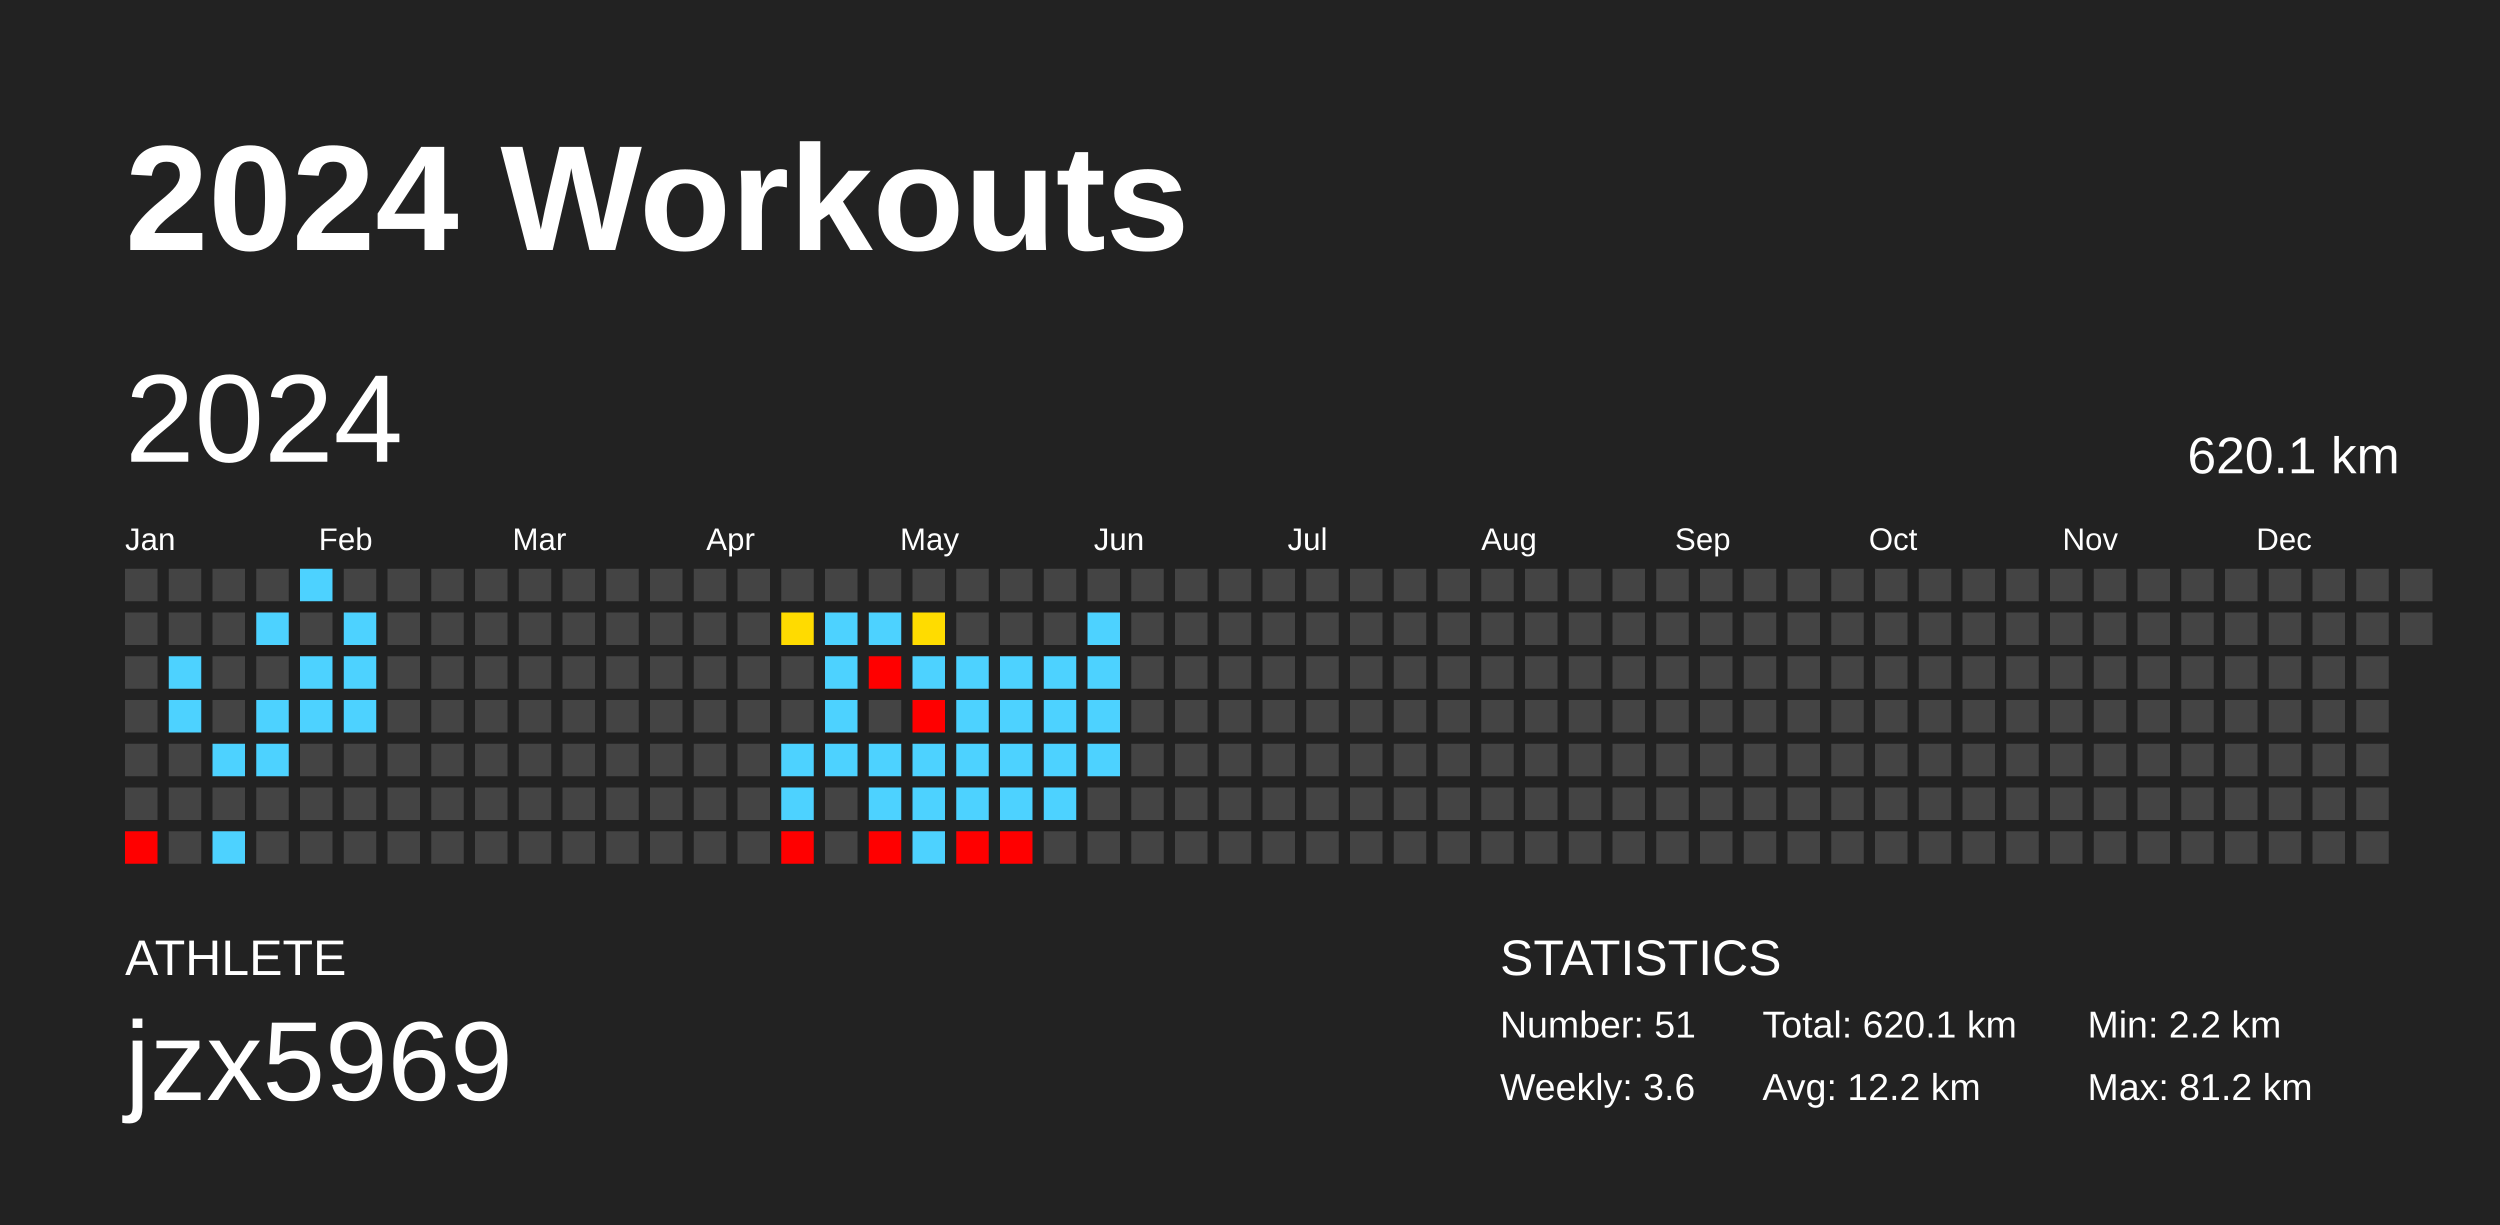
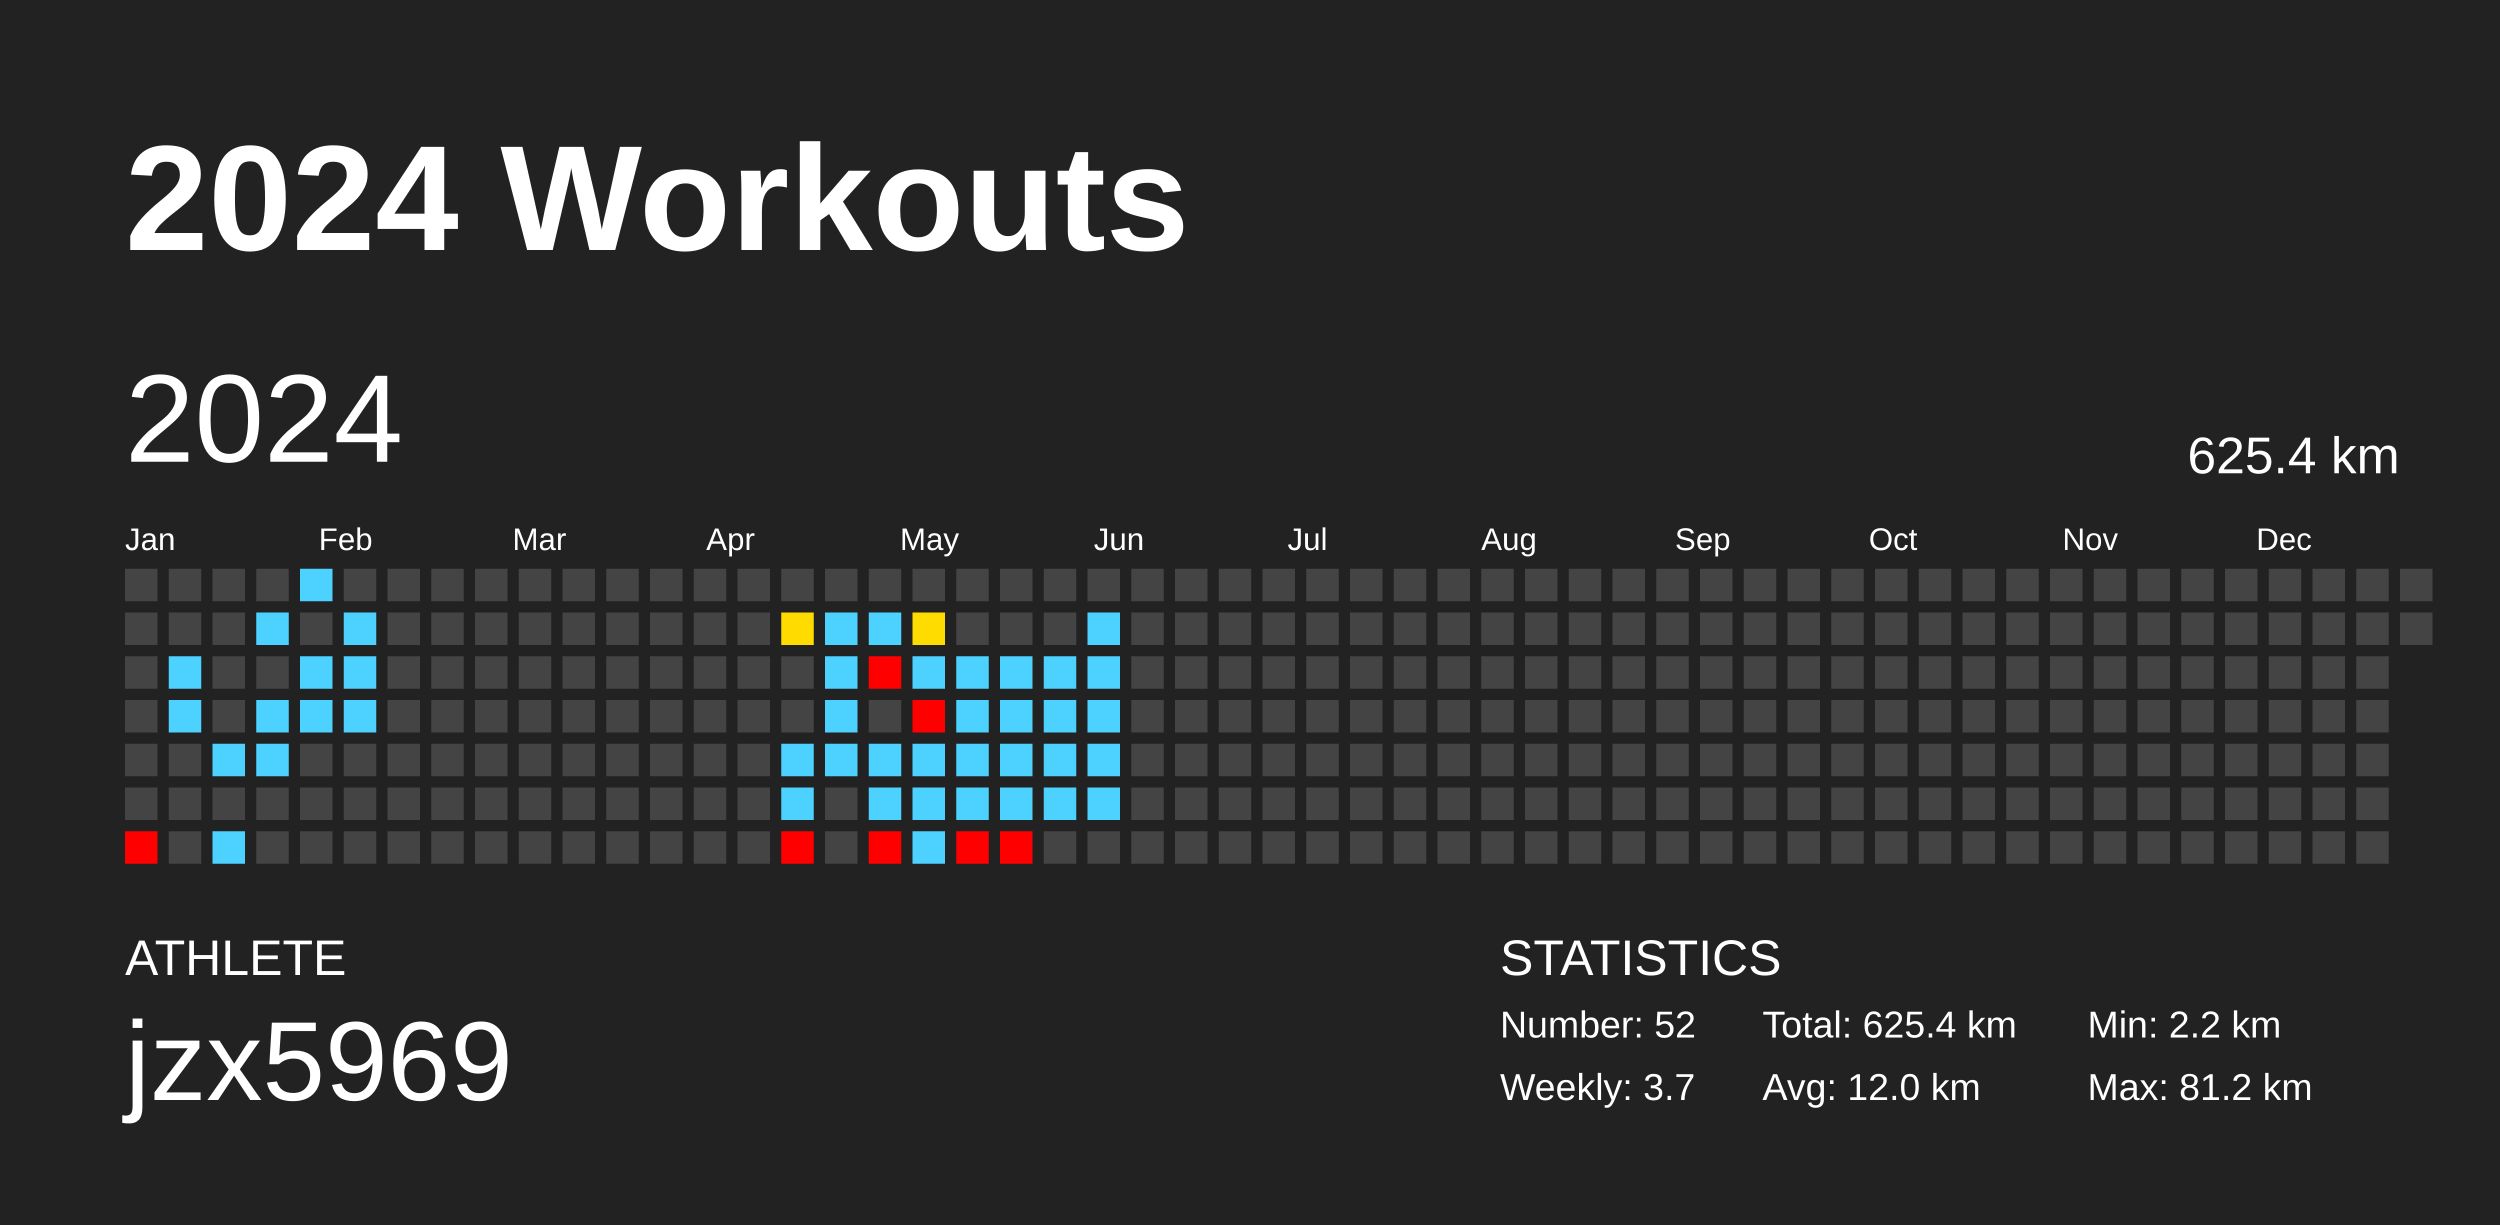
<svg xmlns="http://www.w3.org/2000/svg" baseProfile="full" height="98mm" version="1.1" viewBox="0,0,200,98" width="200mm">
  <defs />
  <rect fill="#222222" height="98" width="200" x="0" y="0" />
  <text fill="#FFFFFF" style="font-size:12px; font-family:Arial; font-weight:bold;" x="10" y="20">2024 Workouts</text>
  <text fill="#FFFFFF" style="font-size:4px; font-family:Arial" x="10" y="78">ATHLETE</text>
  <text fill="#FFFFFF" style="font-size:9px; font-family:Arial" x="10" y="88">jzx5969</text>
  <text fill="#FFFFFF" style="font-size:4px; font-family:Arial" x="120" y="78">STATISTICS</text>
-   <text fill="#FFFFFF" style="font-size:3px; font-family:Arial" x="120" y="83">Number: 51</text>
-   <text fill="#FFFFFF" style="font-size:3px; font-family:Arial" x="120" y="88">Weekly: 3.6</text>
-   <text fill="#FFFFFF" style="font-size:3px; font-family:Arial" x="141" y="83">Total: 620.1 km</text>
-   <text fill="#FFFFFF" style="font-size:3px; font-family:Arial" x="141" y="88">Avg: 12.2 km</text>
+   <text fill="#FFFFFF" style="font-size:3px; font-family:Arial" x="120" y="83">Number: 52</text>
+   <text fill="#FFFFFF" style="font-size:3px; font-family:Arial" x="120" y="88">Weekly: 3.7</text>
+   <text fill="#FFFFFF" style="font-size:3px; font-family:Arial" x="141" y="83">Total: 625.4 km</text>
+   <text fill="#FFFFFF" style="font-size:3px; font-family:Arial" x="141" y="88">Avg: 12.0 km</text>
  <text fill="#FFFFFF" style="font-size:3px; font-family:Arial" x="167" y="83">Min: 2.2 km</text>
  <text fill="#FFFFFF" style="font-size:3px; font-family:Arial" x="167" y="88">Max: 81.2 km</text>
  <text dominant-baseline="hanging" fill="#FFFFFF" style="font-size:10.0px; font-family:Arial;" x="10" y="30">2024</text>
-   <text dominant-baseline="hanging" fill="#FFFFFF" style="font-size:4.125px; font-family:Arial;" x="175" y="35">620.1 km</text>
+   <text dominant-baseline="hanging" fill="#FFFFFF" style="font-size:4.125px; font-family:Arial;" x="175" y="35">625.4 km</text>
  <text fill="#FFFFFF" style="font-size:2.5px; font-family:Arial" x="10.0" y="44">Jan</text>
  <text fill="#FFFFFF" style="font-size:2.5px; font-family:Arial" x="25.5" y="44">Feb</text>
  <text fill="#FFFFFF" style="font-size:2.5px; font-family:Arial" x="41.0" y="44">Mar</text>
  <text fill="#FFFFFF" style="font-size:2.5px; font-family:Arial" x="56.5" y="44">Apr</text>
  <text fill="#FFFFFF" style="font-size:2.5px; font-family:Arial" x="72.0" y="44">May</text>
  <text fill="#FFFFFF" style="font-size:2.5px; font-family:Arial" x="87.5" y="44">Jun</text>
  <text fill="#FFFFFF" style="font-size:2.5px; font-family:Arial" x="103.0" y="44">Jul</text>
  <text fill="#FFFFFF" style="font-size:2.5px; font-family:Arial" x="118.5" y="44">Aug</text>
  <text fill="#FFFFFF" style="font-size:2.5px; font-family:Arial" x="134.0" y="44">Sep</text>
  <text fill="#FFFFFF" style="font-size:2.5px; font-family:Arial" x="149.5" y="44">Oct</text>
  <text fill="#FFFFFF" style="font-size:2.5px; font-family:Arial" x="165.0" y="44">Nov</text>
  <text fill="#FFFFFF" style="font-size:2.5px; font-family:Arial" x="180.5" y="44">Dec</text>
  <rect fill="#444444" height="2.6" width="2.6" x="10.0" y="45.5" />
  <rect fill="#444444" height="2.6" width="2.6" x="10.0" y="49.0" />
  <rect fill="#444444" height="2.6" width="2.6" x="10.0" y="52.5" />
  <rect fill="#444444" height="2.6" width="2.6" x="10.0" y="56.0" />
  <rect fill="#444444" height="2.6" width="2.6" x="10.0" y="59.5" />
  <rect fill="#444444" height="2.6" width="2.6" x="10.0" y="63.0" />
  <rect fill="red" height="2.6" width="2.6" x="10.0" y="66.5" />
  <rect fill="#444444" height="2.6" width="2.6" x="13.5" y="45.5" />
  <rect fill="#444444" height="2.6" width="2.6" x="13.5" y="49.0" />
  <rect fill="#4dd2ff" height="2.6" width="2.6" x="13.5" y="52.5" />
  <rect fill="#4dd2ff" height="2.6" width="2.6" x="13.5" y="56.0" />
  <rect fill="#444444" height="2.6" width="2.6" x="13.5" y="59.5" />
  <rect fill="#444444" height="2.6" width="2.6" x="13.5" y="63.0" />
  <rect fill="#444444" height="2.6" width="2.6" x="13.5" y="66.5" />
  <rect fill="#444444" height="2.6" width="2.6" x="17.0" y="45.5" />
  <rect fill="#444444" height="2.6" width="2.6" x="17.0" y="49.0" />
  <rect fill="#444444" height="2.6" width="2.6" x="17.0" y="52.5" />
  <rect fill="#444444" height="2.6" width="2.6" x="17.0" y="56.0" />
  <rect fill="#4dd2ff" height="2.6" width="2.6" x="17.0" y="59.5" />
  <rect fill="#444444" height="2.6" width="2.6" x="17.0" y="63.0" />
  <rect fill="#4dd2ff" height="2.6" width="2.6" x="17.0" y="66.5" />
  <rect fill="#444444" height="2.6" width="2.6" x="20.5" y="45.5" />
  <rect fill="#4dd2ff" height="2.6" width="2.6" x="20.5" y="49.0" />
  <rect fill="#444444" height="2.6" width="2.6" x="20.5" y="52.5" />
  <rect fill="#4dd2ff" height="2.6" width="2.6" x="20.5" y="56.0" />
  <rect fill="#4dd2ff" height="2.6" width="2.6" x="20.5" y="59.5" />
  <rect fill="#444444" height="2.6" width="2.6" x="20.5" y="63.0" />
  <rect fill="#444444" height="2.6" width="2.6" x="20.5" y="66.5" />
  <rect fill="#4dd2ff" height="2.6" width="2.6" x="24.0" y="45.5" />
  <rect fill="#444444" height="2.6" width="2.6" x="24.0" y="49.0" />
  <rect fill="#4dd2ff" height="2.6" width="2.6" x="24.0" y="52.5" />
  <rect fill="#4dd2ff" height="2.6" width="2.6" x="24.0" y="56.0" />
  <rect fill="#444444" height="2.6" width="2.6" x="24.0" y="59.5" />
  <rect fill="#444444" height="2.6" width="2.6" x="24.0" y="63.0" />
  <rect fill="#444444" height="2.6" width="2.6" x="24.0" y="66.5" />
  <rect fill="#444444" height="2.6" width="2.6" x="27.5" y="45.5" />
  <rect fill="#4dd2ff" height="2.6" width="2.6" x="27.5" y="49.0" />
  <rect fill="#4dd2ff" height="2.6" width="2.6" x="27.5" y="52.5" />
  <rect fill="#4dd2ff" height="2.6" width="2.6" x="27.5" y="56.0" />
  <rect fill="#444444" height="2.6" width="2.6" x="27.5" y="59.5" />
  <rect fill="#444444" height="2.6" width="2.6" x="27.5" y="63.0" />
  <rect fill="#444444" height="2.6" width="2.6" x="27.5" y="66.5" />
  <rect fill="#444444" height="2.6" width="2.6" x="31.0" y="45.5" />
  <rect fill="#444444" height="2.6" width="2.6" x="31.0" y="49.0" />
  <rect fill="#444444" height="2.6" width="2.6" x="31.0" y="52.5" />
  <rect fill="#444444" height="2.6" width="2.6" x="31.0" y="56.0" />
  <rect fill="#444444" height="2.6" width="2.6" x="31.0" y="59.5" />
  <rect fill="#444444" height="2.6" width="2.6" x="31.0" y="63.0" />
  <rect fill="#444444" height="2.6" width="2.6" x="31.0" y="66.5" />
  <rect fill="#444444" height="2.6" width="2.6" x="34.5" y="45.5" />
  <rect fill="#444444" height="2.6" width="2.6" x="34.5" y="49.0" />
  <rect fill="#444444" height="2.6" width="2.6" x="34.5" y="52.5" />
  <rect fill="#444444" height="2.6" width="2.6" x="34.5" y="56.0" />
  <rect fill="#444444" height="2.6" width="2.6" x="34.5" y="59.5" />
  <rect fill="#444444" height="2.6" width="2.6" x="34.5" y="63.0" />
  <rect fill="#444444" height="2.6" width="2.6" x="34.5" y="66.5" />
  <rect fill="#444444" height="2.6" width="2.6" x="38.0" y="45.5" />
  <rect fill="#444444" height="2.6" width="2.6" x="38.0" y="49.0" />
  <rect fill="#444444" height="2.6" width="2.6" x="38.0" y="52.5" />
  <rect fill="#444444" height="2.6" width="2.6" x="38.0" y="56.0" />
  <rect fill="#444444" height="2.6" width="2.6" x="38.0" y="59.5" />
  <rect fill="#444444" height="2.6" width="2.6" x="38.0" y="63.0" />
  <rect fill="#444444" height="2.6" width="2.6" x="38.0" y="66.5" />
  <rect fill="#444444" height="2.6" width="2.6" x="41.5" y="45.5" />
  <rect fill="#444444" height="2.6" width="2.6" x="41.5" y="49.0" />
  <rect fill="#444444" height="2.6" width="2.6" x="41.5" y="52.5" />
  <rect fill="#444444" height="2.6" width="2.6" x="41.5" y="56.0" />
  <rect fill="#444444" height="2.6" width="2.6" x="41.5" y="59.5" />
  <rect fill="#444444" height="2.6" width="2.6" x="41.5" y="63.0" />
  <rect fill="#444444" height="2.6" width="2.6" x="41.5" y="66.5" />
  <rect fill="#444444" height="2.6" width="2.6" x="45.0" y="45.5" />
  <rect fill="#444444" height="2.6" width="2.6" x="45.0" y="49.0" />
  <rect fill="#444444" height="2.6" width="2.6" x="45.0" y="52.5" />
  <rect fill="#444444" height="2.6" width="2.6" x="45.0" y="56.0" />
  <rect fill="#444444" height="2.6" width="2.6" x="45.0" y="59.5" />
  <rect fill="#444444" height="2.6" width="2.6" x="45.0" y="63.0" />
  <rect fill="#444444" height="2.6" width="2.6" x="45.0" y="66.5" />
  <rect fill="#444444" height="2.6" width="2.6" x="48.5" y="45.5" />
  <rect fill="#444444" height="2.6" width="2.6" x="48.5" y="49.0" />
  <rect fill="#444444" height="2.6" width="2.6" x="48.5" y="52.5" />
  <rect fill="#444444" height="2.6" width="2.6" x="48.5" y="56.0" />
  <rect fill="#444444" height="2.6" width="2.6" x="48.5" y="59.5" />
  <rect fill="#444444" height="2.6" width="2.6" x="48.5" y="63.0" />
  <rect fill="#444444" height="2.6" width="2.6" x="48.5" y="66.5" />
  <rect fill="#444444" height="2.6" width="2.6" x="52.0" y="45.5" />
  <rect fill="#444444" height="2.6" width="2.6" x="52.0" y="49.0" />
  <rect fill="#444444" height="2.6" width="2.6" x="52.0" y="52.5" />
  <rect fill="#444444" height="2.6" width="2.6" x="52.0" y="56.0" />
  <rect fill="#444444" height="2.6" width="2.6" x="52.0" y="59.5" />
  <rect fill="#444444" height="2.6" width="2.6" x="52.0" y="63.0" />
  <rect fill="#444444" height="2.6" width="2.6" x="52.0" y="66.5" />
  <rect fill="#444444" height="2.6" width="2.6" x="55.5" y="45.5" />
  <rect fill="#444444" height="2.6" width="2.6" x="55.5" y="49.0" />
  <rect fill="#444444" height="2.6" width="2.6" x="55.5" y="52.5" />
  <rect fill="#444444" height="2.6" width="2.6" x="55.5" y="56.0" />
  <rect fill="#444444" height="2.6" width="2.6" x="55.5" y="59.5" />
  <rect fill="#444444" height="2.6" width="2.6" x="55.5" y="63.0" />
  <rect fill="#444444" height="2.6" width="2.6" x="55.5" y="66.5" />
  <rect fill="#444444" height="2.6" width="2.6" x="59.0" y="45.5" />
  <rect fill="#444444" height="2.6" width="2.6" x="59.0" y="49.0" />
  <rect fill="#444444" height="2.6" width="2.6" x="59.0" y="52.5" />
  <rect fill="#444444" height="2.6" width="2.6" x="59.0" y="56.0" />
  <rect fill="#444444" height="2.6" width="2.6" x="59.0" y="59.5" />
  <rect fill="#444444" height="2.6" width="2.6" x="59.0" y="63.0" />
  <rect fill="#444444" height="2.6" width="2.6" x="59.0" y="66.5" />
  <rect fill="#444444" height="2.6" width="2.6" x="62.5" y="45.5" />
  <rect fill="#ffdb00" height="2.6" width="2.6" x="62.5" y="49.0" />
  <rect fill="#444444" height="2.6" width="2.6" x="62.5" y="52.5" />
  <rect fill="#444444" height="2.6" width="2.6" x="62.5" y="56.0" />
  <rect fill="#4dd2ff" height="2.6" width="2.6" x="62.5" y="59.5" />
  <rect fill="#4dd2ff" height="2.6" width="2.6" x="62.5" y="63.0" />
  <rect fill="red" height="2.6" width="2.6" x="62.5" y="66.5" />
  <rect fill="#444444" height="2.6" width="2.6" x="66.0" y="45.5" />
  <rect fill="#4dd2ff" height="2.6" width="2.6" x="66.0" y="49.0" />
  <rect fill="#4dd2ff" height="2.6" width="2.6" x="66.0" y="52.5" />
  <rect fill="#4dd2ff" height="2.6" width="2.6" x="66.0" y="56.0" />
  <rect fill="#4dd2ff" height="2.6" width="2.6" x="66.0" y="59.5" />
  <rect fill="#444444" height="2.6" width="2.6" x="66.0" y="63.0" />
  <rect fill="#444444" height="2.6" width="2.6" x="66.0" y="66.5" />
  <rect fill="#444444" height="2.6" width="2.6" x="69.5" y="45.5" />
  <rect fill="#4dd2ff" height="2.6" width="2.6" x="69.5" y="49.0" />
  <rect fill="red" height="2.6" width="2.6" x="69.5" y="52.5" />
  <rect fill="#444444" height="2.6" width="2.6" x="69.5" y="56.0" />
  <rect fill="#4dd2ff" height="2.6" width="2.6" x="69.5" y="59.5" />
  <rect fill="#4dd2ff" height="2.6" width="2.6" x="69.5" y="63.0" />
  <rect fill="red" height="2.6" width="2.6" x="69.5" y="66.5" />
  <rect fill="#444444" height="2.6" width="2.6" x="73.0" y="45.5" />
  <rect fill="#ffdc00" height="2.6" width="2.6" x="73.0" y="49.0" />
  <rect fill="#4dd2ff" height="2.6" width="2.6" x="73.0" y="52.5" />
  <rect fill="red" height="2.6" width="2.6" x="73.0" y="56.0" />
  <rect fill="#4dd2ff" height="2.6" width="2.6" x="73.0" y="59.5" />
  <rect fill="#4dd2ff" height="2.6" width="2.6" x="73.0" y="63.0" />
  <rect fill="#4dd2ff" height="2.6" width="2.6" x="73.0" y="66.5" />
  <rect fill="#444444" height="2.6" width="2.6" x="76.5" y="45.5" />
  <rect fill="#444444" height="2.6" width="2.6" x="76.5" y="49.0" />
  <rect fill="#4dd2ff" height="2.6" width="2.6" x="76.5" y="52.5" />
  <rect fill="#4dd2ff" height="2.6" width="2.6" x="76.5" y="56.0" />
  <rect fill="#4dd2ff" height="2.6" width="2.6" x="76.5" y="59.5" />
  <rect fill="#4dd2ff" height="2.6" width="2.6" x="76.5" y="63.0" />
  <rect fill="red" height="2.6" width="2.6" x="76.5" y="66.5" />
  <rect fill="#444444" height="2.6" width="2.6" x="80.0" y="45.5" />
  <rect fill="#444444" height="2.6" width="2.6" x="80.0" y="49.0" />
  <rect fill="#4dd2ff" height="2.6" width="2.6" x="80.0" y="52.5" />
  <rect fill="#4dd2ff" height="2.6" width="2.6" x="80.0" y="56.0" />
  <rect fill="#4dd2ff" height="2.6" width="2.6" x="80.0" y="59.5" />
  <rect fill="#4dd2ff" height="2.6" width="2.6" x="80.0" y="63.0" />
  <rect fill="red" height="2.6" width="2.6" x="80.0" y="66.5" />
  <rect fill="#444444" height="2.6" width="2.6" x="83.5" y="45.5" />
  <rect fill="#444444" height="2.6" width="2.6" x="83.5" y="49.0" />
  <rect fill="#4dd2ff" height="2.6" width="2.6" x="83.5" y="52.5" />
  <rect fill="#4dd2ff" height="2.6" width="2.6" x="83.5" y="56.0" />
  <rect fill="#4dd2ff" height="2.6" width="2.6" x="83.5" y="59.5" />
  <rect fill="#4dd2ff" height="2.6" width="2.6" x="83.5" y="63.0" />
  <rect fill="#444444" height="2.6" width="2.6" x="83.5" y="66.5" />
  <rect fill="#444444" height="2.6" width="2.6" x="87.0" y="45.5" />
  <rect fill="#4dd2ff" height="2.6" width="2.6" x="87.0" y="49.0" />
  <rect fill="#4dd2ff" height="2.6" width="2.6" x="87.0" y="52.5" />
  <rect fill="#4dd2ff" height="2.6" width="2.6" x="87.0" y="56.0" />
  <rect fill="#4dd2ff" height="2.6" width="2.6" x="87.0" y="59.5" />
-   <rect fill="#444444" height="2.6" width="2.6" x="87.0" y="63.0" />
+   <rect fill="#4dd2ff" height="2.6" width="2.6" x="87.0" y="63.0" />
  <rect fill="#444444" height="2.6" width="2.6" x="87.0" y="66.5" />
  <rect fill="#444444" height="2.6" width="2.6" x="90.5" y="45.5" />
  <rect fill="#444444" height="2.6" width="2.6" x="90.5" y="49.0" />
  <rect fill="#444444" height="2.6" width="2.6" x="90.5" y="52.5" />
  <rect fill="#444444" height="2.6" width="2.6" x="90.5" y="56.0" />
  <rect fill="#444444" height="2.6" width="2.6" x="90.5" y="59.5" />
  <rect fill="#444444" height="2.6" width="2.6" x="90.5" y="63.0" />
  <rect fill="#444444" height="2.6" width="2.6" x="90.5" y="66.5" />
  <rect fill="#444444" height="2.6" width="2.6" x="94.0" y="45.5" />
  <rect fill="#444444" height="2.6" width="2.6" x="94.0" y="49.0" />
  <rect fill="#444444" height="2.6" width="2.6" x="94.0" y="52.5" />
  <rect fill="#444444" height="2.6" width="2.6" x="94.0" y="56.0" />
  <rect fill="#444444" height="2.6" width="2.6" x="94.0" y="59.5" />
  <rect fill="#444444" height="2.6" width="2.6" x="94.0" y="63.0" />
  <rect fill="#444444" height="2.6" width="2.6" x="94.0" y="66.5" />
  <rect fill="#444444" height="2.6" width="2.6" x="97.5" y="45.5" />
  <rect fill="#444444" height="2.6" width="2.6" x="97.5" y="49.0" />
  <rect fill="#444444" height="2.6" width="2.6" x="97.5" y="52.5" />
  <rect fill="#444444" height="2.6" width="2.6" x="97.5" y="56.0" />
  <rect fill="#444444" height="2.6" width="2.6" x="97.5" y="59.5" />
  <rect fill="#444444" height="2.6" width="2.6" x="97.5" y="63.0" />
  <rect fill="#444444" height="2.6" width="2.6" x="97.5" y="66.5" />
  <rect fill="#444444" height="2.6" width="2.6" x="101.0" y="45.5" />
  <rect fill="#444444" height="2.6" width="2.6" x="101.0" y="49.0" />
  <rect fill="#444444" height="2.6" width="2.6" x="101.0" y="52.5" />
  <rect fill="#444444" height="2.6" width="2.6" x="101.0" y="56.0" />
  <rect fill="#444444" height="2.6" width="2.6" x="101.0" y="59.5" />
  <rect fill="#444444" height="2.6" width="2.6" x="101.0" y="63.0" />
  <rect fill="#444444" height="2.6" width="2.6" x="101.0" y="66.5" />
  <rect fill="#444444" height="2.6" width="2.6" x="104.5" y="45.5" />
  <rect fill="#444444" height="2.6" width="2.6" x="104.5" y="49.0" />
  <rect fill="#444444" height="2.6" width="2.6" x="104.5" y="52.5" />
  <rect fill="#444444" height="2.6" width="2.6" x="104.5" y="56.0" />
  <rect fill="#444444" height="2.6" width="2.6" x="104.5" y="59.5" />
  <rect fill="#444444" height="2.6" width="2.6" x="104.5" y="63.0" />
  <rect fill="#444444" height="2.6" width="2.6" x="104.5" y="66.5" />
  <rect fill="#444444" height="2.6" width="2.6" x="108.0" y="45.5" />
  <rect fill="#444444" height="2.6" width="2.6" x="108.0" y="49.0" />
  <rect fill="#444444" height="2.6" width="2.6" x="108.0" y="52.5" />
  <rect fill="#444444" height="2.6" width="2.6" x="108.0" y="56.0" />
  <rect fill="#444444" height="2.6" width="2.6" x="108.0" y="59.5" />
  <rect fill="#444444" height="2.6" width="2.6" x="108.0" y="63.0" />
  <rect fill="#444444" height="2.6" width="2.6" x="108.0" y="66.5" />
  <rect fill="#444444" height="2.6" width="2.6" x="111.5" y="45.5" />
  <rect fill="#444444" height="2.6" width="2.6" x="111.5" y="49.0" />
  <rect fill="#444444" height="2.6" width="2.6" x="111.5" y="52.5" />
  <rect fill="#444444" height="2.6" width="2.6" x="111.5" y="56.0" />
  <rect fill="#444444" height="2.6" width="2.6" x="111.5" y="59.5" />
  <rect fill="#444444" height="2.6" width="2.6" x="111.5" y="63.0" />
  <rect fill="#444444" height="2.6" width="2.6" x="111.5" y="66.5" />
  <rect fill="#444444" height="2.6" width="2.6" x="115.0" y="45.5" />
  <rect fill="#444444" height="2.6" width="2.6" x="115.0" y="49.0" />
  <rect fill="#444444" height="2.6" width="2.6" x="115.0" y="52.5" />
  <rect fill="#444444" height="2.6" width="2.6" x="115.0" y="56.0" />
  <rect fill="#444444" height="2.6" width="2.6" x="115.0" y="59.5" />
  <rect fill="#444444" height="2.6" width="2.6" x="115.0" y="63.0" />
  <rect fill="#444444" height="2.6" width="2.6" x="115.0" y="66.5" />
  <rect fill="#444444" height="2.6" width="2.6" x="118.5" y="45.5" />
  <rect fill="#444444" height="2.6" width="2.6" x="118.5" y="49.0" />
  <rect fill="#444444" height="2.6" width="2.6" x="118.5" y="52.5" />
  <rect fill="#444444" height="2.6" width="2.6" x="118.5" y="56.0" />
  <rect fill="#444444" height="2.6" width="2.6" x="118.5" y="59.5" />
  <rect fill="#444444" height="2.6" width="2.6" x="118.5" y="63.0" />
  <rect fill="#444444" height="2.6" width="2.6" x="118.5" y="66.5" />
  <rect fill="#444444" height="2.6" width="2.6" x="122.0" y="45.5" />
  <rect fill="#444444" height="2.6" width="2.6" x="122.0" y="49.0" />
  <rect fill="#444444" height="2.6" width="2.6" x="122.0" y="52.5" />
  <rect fill="#444444" height="2.6" width="2.6" x="122.0" y="56.0" />
  <rect fill="#444444" height="2.6" width="2.6" x="122.0" y="59.5" />
  <rect fill="#444444" height="2.6" width="2.6" x="122.0" y="63.0" />
  <rect fill="#444444" height="2.6" width="2.6" x="122.0" y="66.5" />
  <rect fill="#444444" height="2.6" width="2.6" x="125.5" y="45.5" />
  <rect fill="#444444" height="2.6" width="2.6" x="125.5" y="49.0" />
  <rect fill="#444444" height="2.6" width="2.6" x="125.5" y="52.5" />
  <rect fill="#444444" height="2.6" width="2.6" x="125.5" y="56.0" />
  <rect fill="#444444" height="2.6" width="2.6" x="125.5" y="59.5" />
  <rect fill="#444444" height="2.6" width="2.6" x="125.5" y="63.0" />
  <rect fill="#444444" height="2.6" width="2.6" x="125.5" y="66.5" />
  <rect fill="#444444" height="2.6" width="2.6" x="129.0" y="45.5" />
  <rect fill="#444444" height="2.6" width="2.6" x="129.0" y="49.0" />
  <rect fill="#444444" height="2.6" width="2.6" x="129.0" y="52.5" />
  <rect fill="#444444" height="2.6" width="2.6" x="129.0" y="56.0" />
  <rect fill="#444444" height="2.6" width="2.6" x="129.0" y="59.5" />
  <rect fill="#444444" height="2.6" width="2.6" x="129.0" y="63.0" />
  <rect fill="#444444" height="2.6" width="2.6" x="129.0" y="66.5" />
  <rect fill="#444444" height="2.6" width="2.6" x="132.5" y="45.5" />
  <rect fill="#444444" height="2.6" width="2.6" x="132.5" y="49.0" />
  <rect fill="#444444" height="2.6" width="2.6" x="132.5" y="52.5" />
  <rect fill="#444444" height="2.6" width="2.6" x="132.5" y="56.0" />
  <rect fill="#444444" height="2.6" width="2.6" x="132.5" y="59.5" />
  <rect fill="#444444" height="2.6" width="2.6" x="132.5" y="63.0" />
  <rect fill="#444444" height="2.6" width="2.6" x="132.5" y="66.5" />
  <rect fill="#444444" height="2.6" width="2.6" x="136.0" y="45.5" />
  <rect fill="#444444" height="2.6" width="2.6" x="136.0" y="49.0" />
  <rect fill="#444444" height="2.6" width="2.6" x="136.0" y="52.5" />
  <rect fill="#444444" height="2.6" width="2.6" x="136.0" y="56.0" />
  <rect fill="#444444" height="2.6" width="2.6" x="136.0" y="59.5" />
  <rect fill="#444444" height="2.6" width="2.6" x="136.0" y="63.0" />
  <rect fill="#444444" height="2.6" width="2.6" x="136.0" y="66.5" />
  <rect fill="#444444" height="2.6" width="2.6" x="139.5" y="45.5" />
  <rect fill="#444444" height="2.6" width="2.6" x="139.5" y="49.0" />
  <rect fill="#444444" height="2.6" width="2.6" x="139.5" y="52.5" />
  <rect fill="#444444" height="2.6" width="2.6" x="139.5" y="56.0" />
  <rect fill="#444444" height="2.6" width="2.6" x="139.5" y="59.5" />
  <rect fill="#444444" height="2.6" width="2.6" x="139.5" y="63.0" />
  <rect fill="#444444" height="2.6" width="2.6" x="139.5" y="66.5" />
  <rect fill="#444444" height="2.6" width="2.6" x="143.0" y="45.5" />
  <rect fill="#444444" height="2.6" width="2.6" x="143.0" y="49.0" />
  <rect fill="#444444" height="2.6" width="2.6" x="143.0" y="52.5" />
  <rect fill="#444444" height="2.6" width="2.6" x="143.0" y="56.0" />
  <rect fill="#444444" height="2.6" width="2.6" x="143.0" y="59.5" />
  <rect fill="#444444" height="2.6" width="2.6" x="143.0" y="63.0" />
  <rect fill="#444444" height="2.6" width="2.6" x="143.0" y="66.5" />
  <rect fill="#444444" height="2.6" width="2.6" x="146.5" y="45.5" />
  <rect fill="#444444" height="2.6" width="2.6" x="146.5" y="49.0" />
  <rect fill="#444444" height="2.6" width="2.6" x="146.5" y="52.5" />
  <rect fill="#444444" height="2.6" width="2.6" x="146.5" y="56.0" />
  <rect fill="#444444" height="2.6" width="2.6" x="146.5" y="59.5" />
  <rect fill="#444444" height="2.6" width="2.6" x="146.5" y="63.0" />
  <rect fill="#444444" height="2.6" width="2.6" x="146.5" y="66.5" />
  <rect fill="#444444" height="2.6" width="2.6" x="150.0" y="45.5" />
  <rect fill="#444444" height="2.6" width="2.6" x="150.0" y="49.0" />
  <rect fill="#444444" height="2.6" width="2.6" x="150.0" y="52.5" />
  <rect fill="#444444" height="2.6" width="2.6" x="150.0" y="56.0" />
  <rect fill="#444444" height="2.6" width="2.6" x="150.0" y="59.5" />
  <rect fill="#444444" height="2.6" width="2.6" x="150.0" y="63.0" />
  <rect fill="#444444" height="2.6" width="2.6" x="150.0" y="66.5" />
  <rect fill="#444444" height="2.6" width="2.6" x="153.5" y="45.5" />
  <rect fill="#444444" height="2.6" width="2.6" x="153.5" y="49.0" />
  <rect fill="#444444" height="2.6" width="2.6" x="153.5" y="52.5" />
  <rect fill="#444444" height="2.6" width="2.6" x="153.5" y="56.0" />
  <rect fill="#444444" height="2.6" width="2.6" x="153.5" y="59.5" />
  <rect fill="#444444" height="2.6" width="2.6" x="153.5" y="63.0" />
  <rect fill="#444444" height="2.6" width="2.6" x="153.5" y="66.5" />
  <rect fill="#444444" height="2.6" width="2.6" x="157.0" y="45.5" />
  <rect fill="#444444" height="2.6" width="2.6" x="157.0" y="49.0" />
  <rect fill="#444444" height="2.6" width="2.6" x="157.0" y="52.5" />
  <rect fill="#444444" height="2.6" width="2.6" x="157.0" y="56.0" />
  <rect fill="#444444" height="2.6" width="2.6" x="157.0" y="59.5" />
  <rect fill="#444444" height="2.6" width="2.6" x="157.0" y="63.0" />
  <rect fill="#444444" height="2.6" width="2.6" x="157.0" y="66.5" />
  <rect fill="#444444" height="2.6" width="2.6" x="160.5" y="45.5" />
  <rect fill="#444444" height="2.6" width="2.6" x="160.5" y="49.0" />
  <rect fill="#444444" height="2.6" width="2.6" x="160.5" y="52.5" />
  <rect fill="#444444" height="2.6" width="2.6" x="160.5" y="56.0" />
  <rect fill="#444444" height="2.6" width="2.6" x="160.5" y="59.5" />
  <rect fill="#444444" height="2.6" width="2.6" x="160.5" y="63.0" />
  <rect fill="#444444" height="2.6" width="2.6" x="160.5" y="66.5" />
  <rect fill="#444444" height="2.6" width="2.6" x="164.0" y="45.5" />
  <rect fill="#444444" height="2.6" width="2.6" x="164.0" y="49.0" />
  <rect fill="#444444" height="2.6" width="2.6" x="164.0" y="52.5" />
  <rect fill="#444444" height="2.6" width="2.6" x="164.0" y="56.0" />
  <rect fill="#444444" height="2.6" width="2.6" x="164.0" y="59.5" />
  <rect fill="#444444" height="2.6" width="2.6" x="164.0" y="63.0" />
  <rect fill="#444444" height="2.6" width="2.6" x="164.0" y="66.5" />
  <rect fill="#444444" height="2.6" width="2.6" x="167.5" y="45.5" />
  <rect fill="#444444" height="2.6" width="2.6" x="167.5" y="49.0" />
  <rect fill="#444444" height="2.6" width="2.6" x="167.5" y="52.5" />
  <rect fill="#444444" height="2.6" width="2.6" x="167.5" y="56.0" />
  <rect fill="#444444" height="2.6" width="2.6" x="167.5" y="59.5" />
  <rect fill="#444444" height="2.6" width="2.6" x="167.5" y="63.0" />
  <rect fill="#444444" height="2.6" width="2.6" x="167.5" y="66.5" />
  <rect fill="#444444" height="2.6" width="2.6" x="171.0" y="45.5" />
  <rect fill="#444444" height="2.6" width="2.6" x="171.0" y="49.0" />
  <rect fill="#444444" height="2.6" width="2.6" x="171.0" y="52.5" />
  <rect fill="#444444" height="2.6" width="2.6" x="171.0" y="56.0" />
  <rect fill="#444444" height="2.6" width="2.6" x="171.0" y="59.5" />
  <rect fill="#444444" height="2.6" width="2.6" x="171.0" y="63.0" />
  <rect fill="#444444" height="2.6" width="2.6" x="171.0" y="66.5" />
  <rect fill="#444444" height="2.6" width="2.6" x="174.5" y="45.5" />
  <rect fill="#444444" height="2.6" width="2.6" x="174.5" y="49.0" />
  <rect fill="#444444" height="2.6" width="2.6" x="174.5" y="52.5" />
  <rect fill="#444444" height="2.6" width="2.6" x="174.5" y="56.0" />
  <rect fill="#444444" height="2.6" width="2.6" x="174.5" y="59.5" />
  <rect fill="#444444" height="2.6" width="2.6" x="174.5" y="63.0" />
  <rect fill="#444444" height="2.6" width="2.6" x="174.5" y="66.5" />
  <rect fill="#444444" height="2.6" width="2.6" x="178.0" y="45.5" />
  <rect fill="#444444" height="2.6" width="2.6" x="178.0" y="49.0" />
  <rect fill="#444444" height="2.6" width="2.6" x="178.0" y="52.5" />
  <rect fill="#444444" height="2.6" width="2.6" x="178.0" y="56.0" />
  <rect fill="#444444" height="2.6" width="2.6" x="178.0" y="59.5" />
  <rect fill="#444444" height="2.6" width="2.6" x="178.0" y="63.0" />
  <rect fill="#444444" height="2.6" width="2.6" x="178.0" y="66.5" />
  <rect fill="#444444" height="2.6" width="2.6" x="181.5" y="45.5" />
  <rect fill="#444444" height="2.6" width="2.6" x="181.5" y="49.0" />
  <rect fill="#444444" height="2.6" width="2.6" x="181.5" y="52.5" />
  <rect fill="#444444" height="2.6" width="2.6" x="181.5" y="56.0" />
  <rect fill="#444444" height="2.6" width="2.6" x="181.5" y="59.5" />
  <rect fill="#444444" height="2.6" width="2.6" x="181.5" y="63.0" />
  <rect fill="#444444" height="2.6" width="2.6" x="181.5" y="66.5" />
  <rect fill="#444444" height="2.6" width="2.6" x="185.0" y="45.5" />
  <rect fill="#444444" height="2.6" width="2.6" x="185.0" y="49.0" />
  <rect fill="#444444" height="2.6" width="2.6" x="185.0" y="52.5" />
  <rect fill="#444444" height="2.6" width="2.6" x="185.0" y="56.0" />
  <rect fill="#444444" height="2.6" width="2.6" x="185.0" y="59.5" />
  <rect fill="#444444" height="2.6" width="2.6" x="185.0" y="63.0" />
  <rect fill="#444444" height="2.6" width="2.6" x="185.0" y="66.5" />
  <rect fill="#444444" height="2.6" width="2.6" x="188.5" y="45.5" />
  <rect fill="#444444" height="2.6" width="2.6" x="188.5" y="49.0" />
  <rect fill="#444444" height="2.6" width="2.6" x="188.5" y="52.5" />
  <rect fill="#444444" height="2.6" width="2.6" x="188.5" y="56.0" />
  <rect fill="#444444" height="2.6" width="2.6" x="188.5" y="59.5" />
  <rect fill="#444444" height="2.6" width="2.6" x="188.5" y="63.0" />
  <rect fill="#444444" height="2.6" width="2.6" x="188.5" y="66.5" />
  <rect fill="#444444" height="2.6" width="2.6" x="192.0" y="45.5" />
  <rect fill="#444444" height="2.6" width="2.6" x="192.0" y="49.0" />
</svg>
